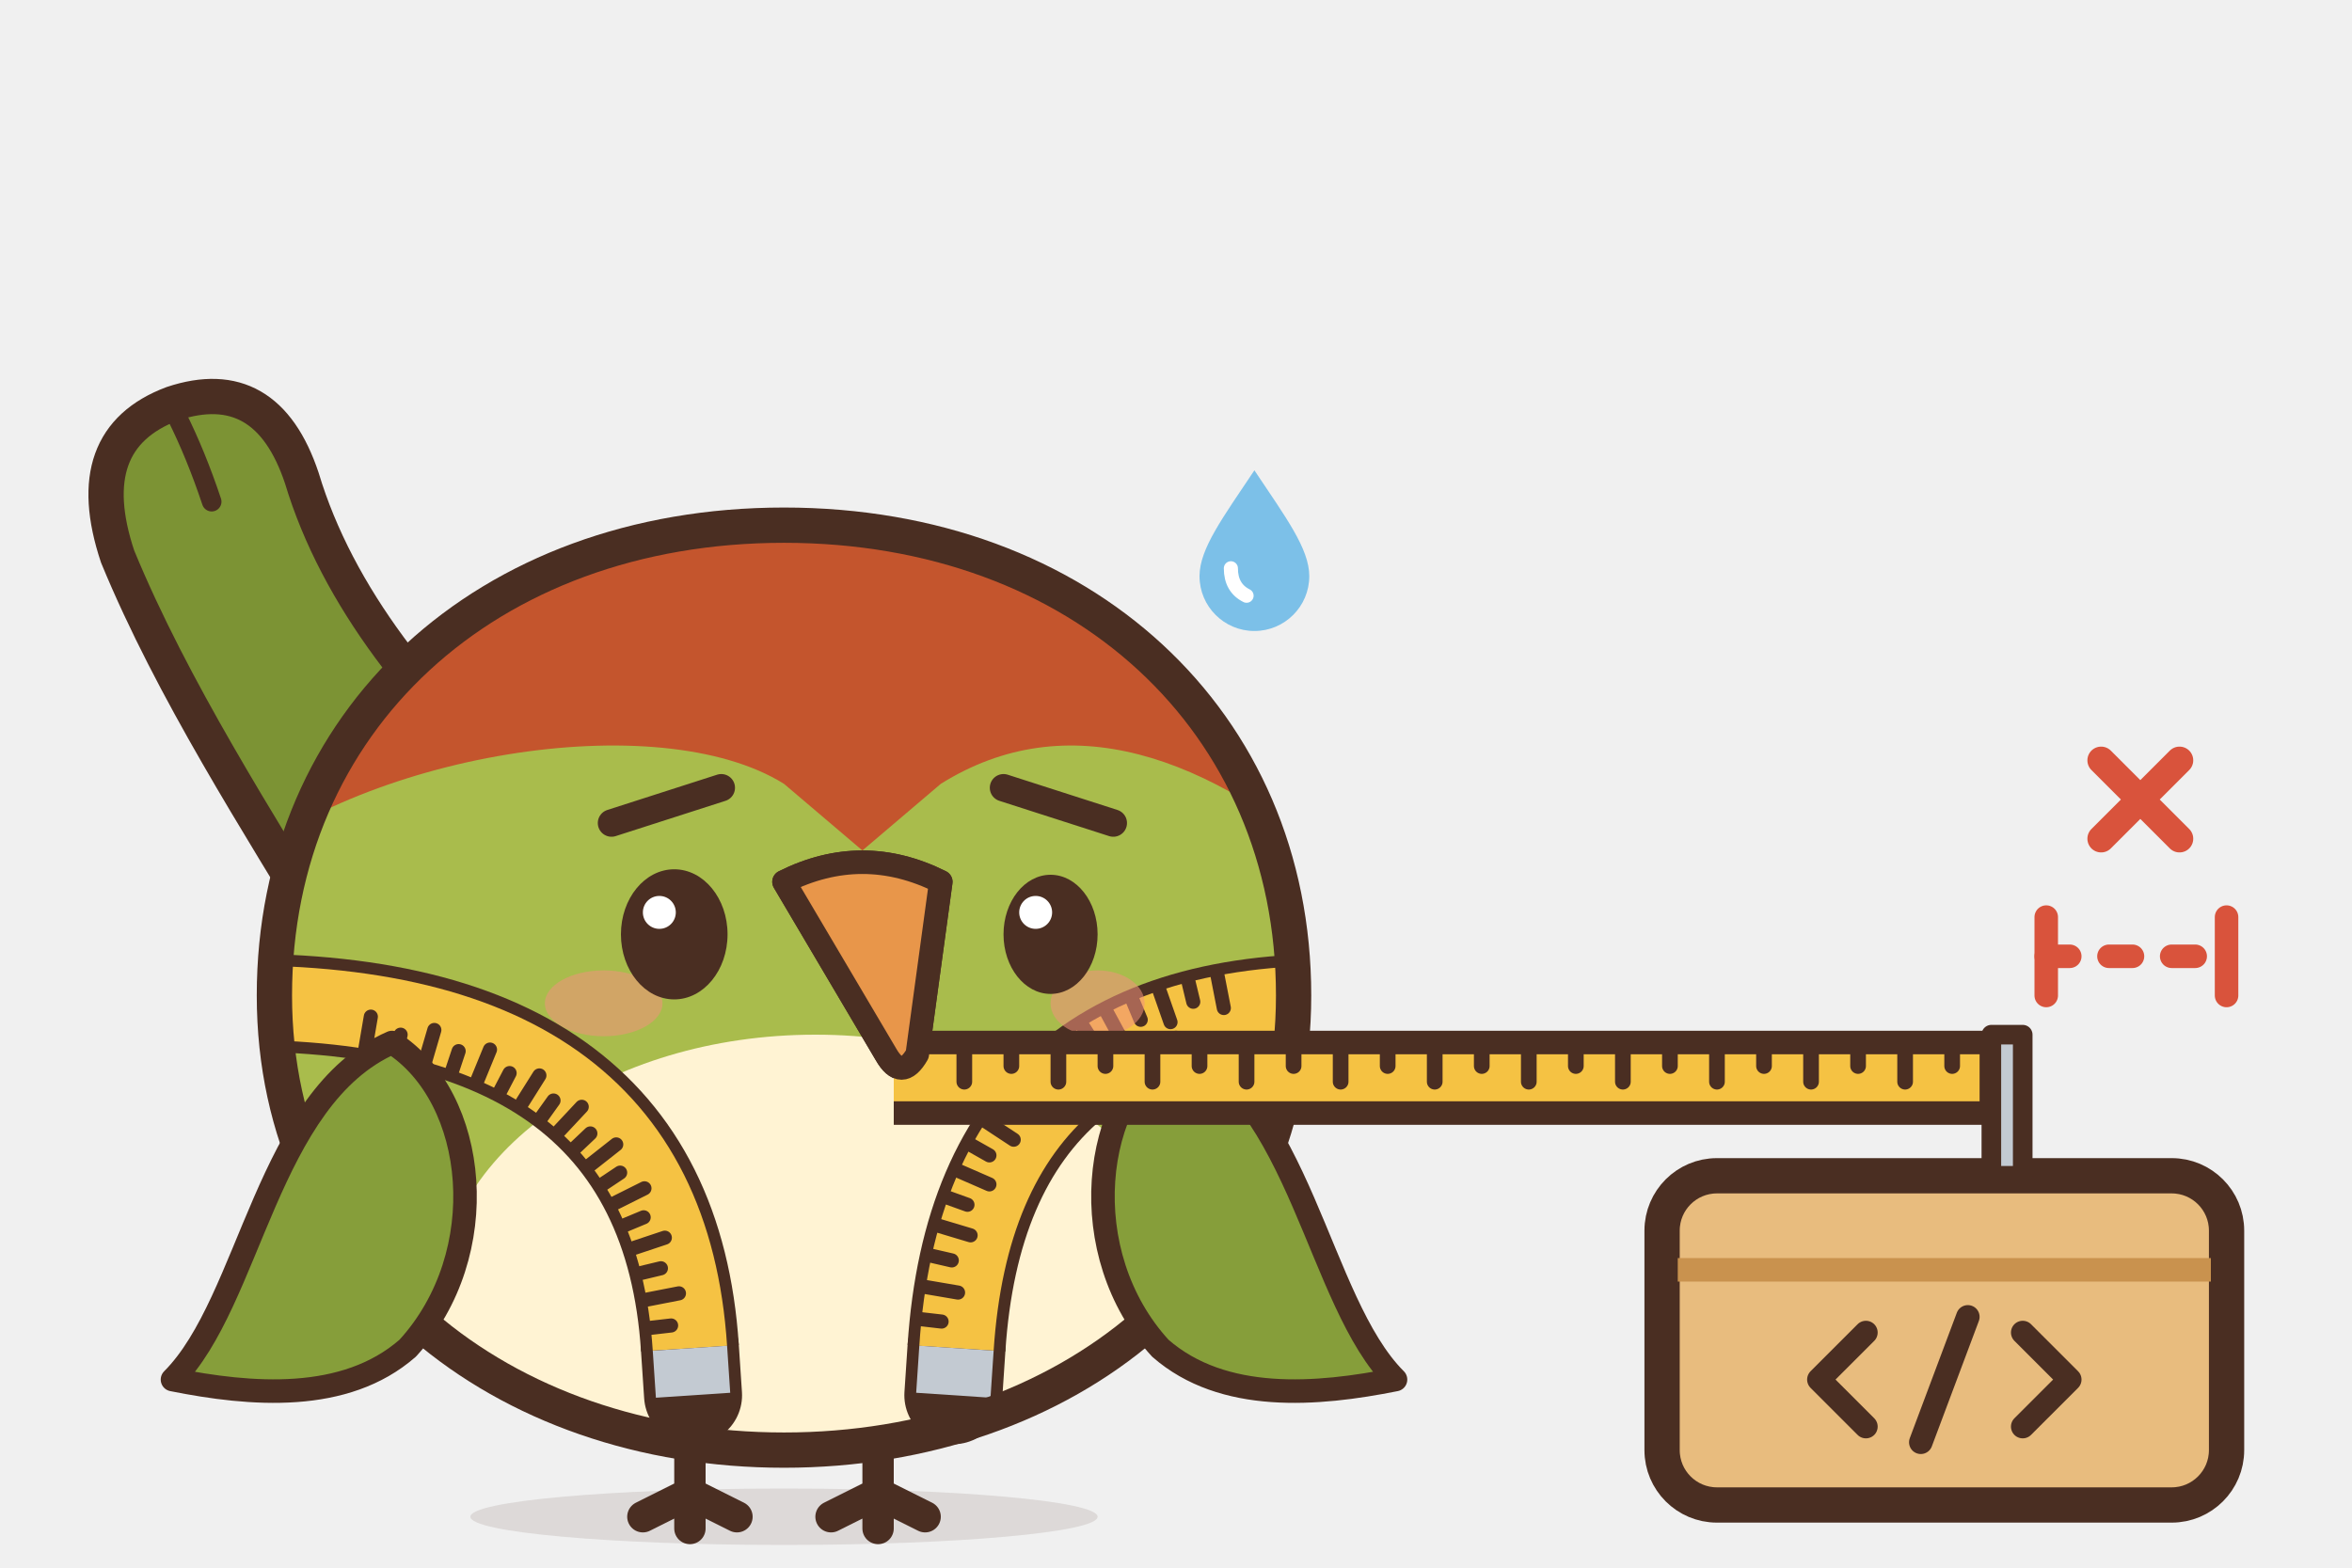
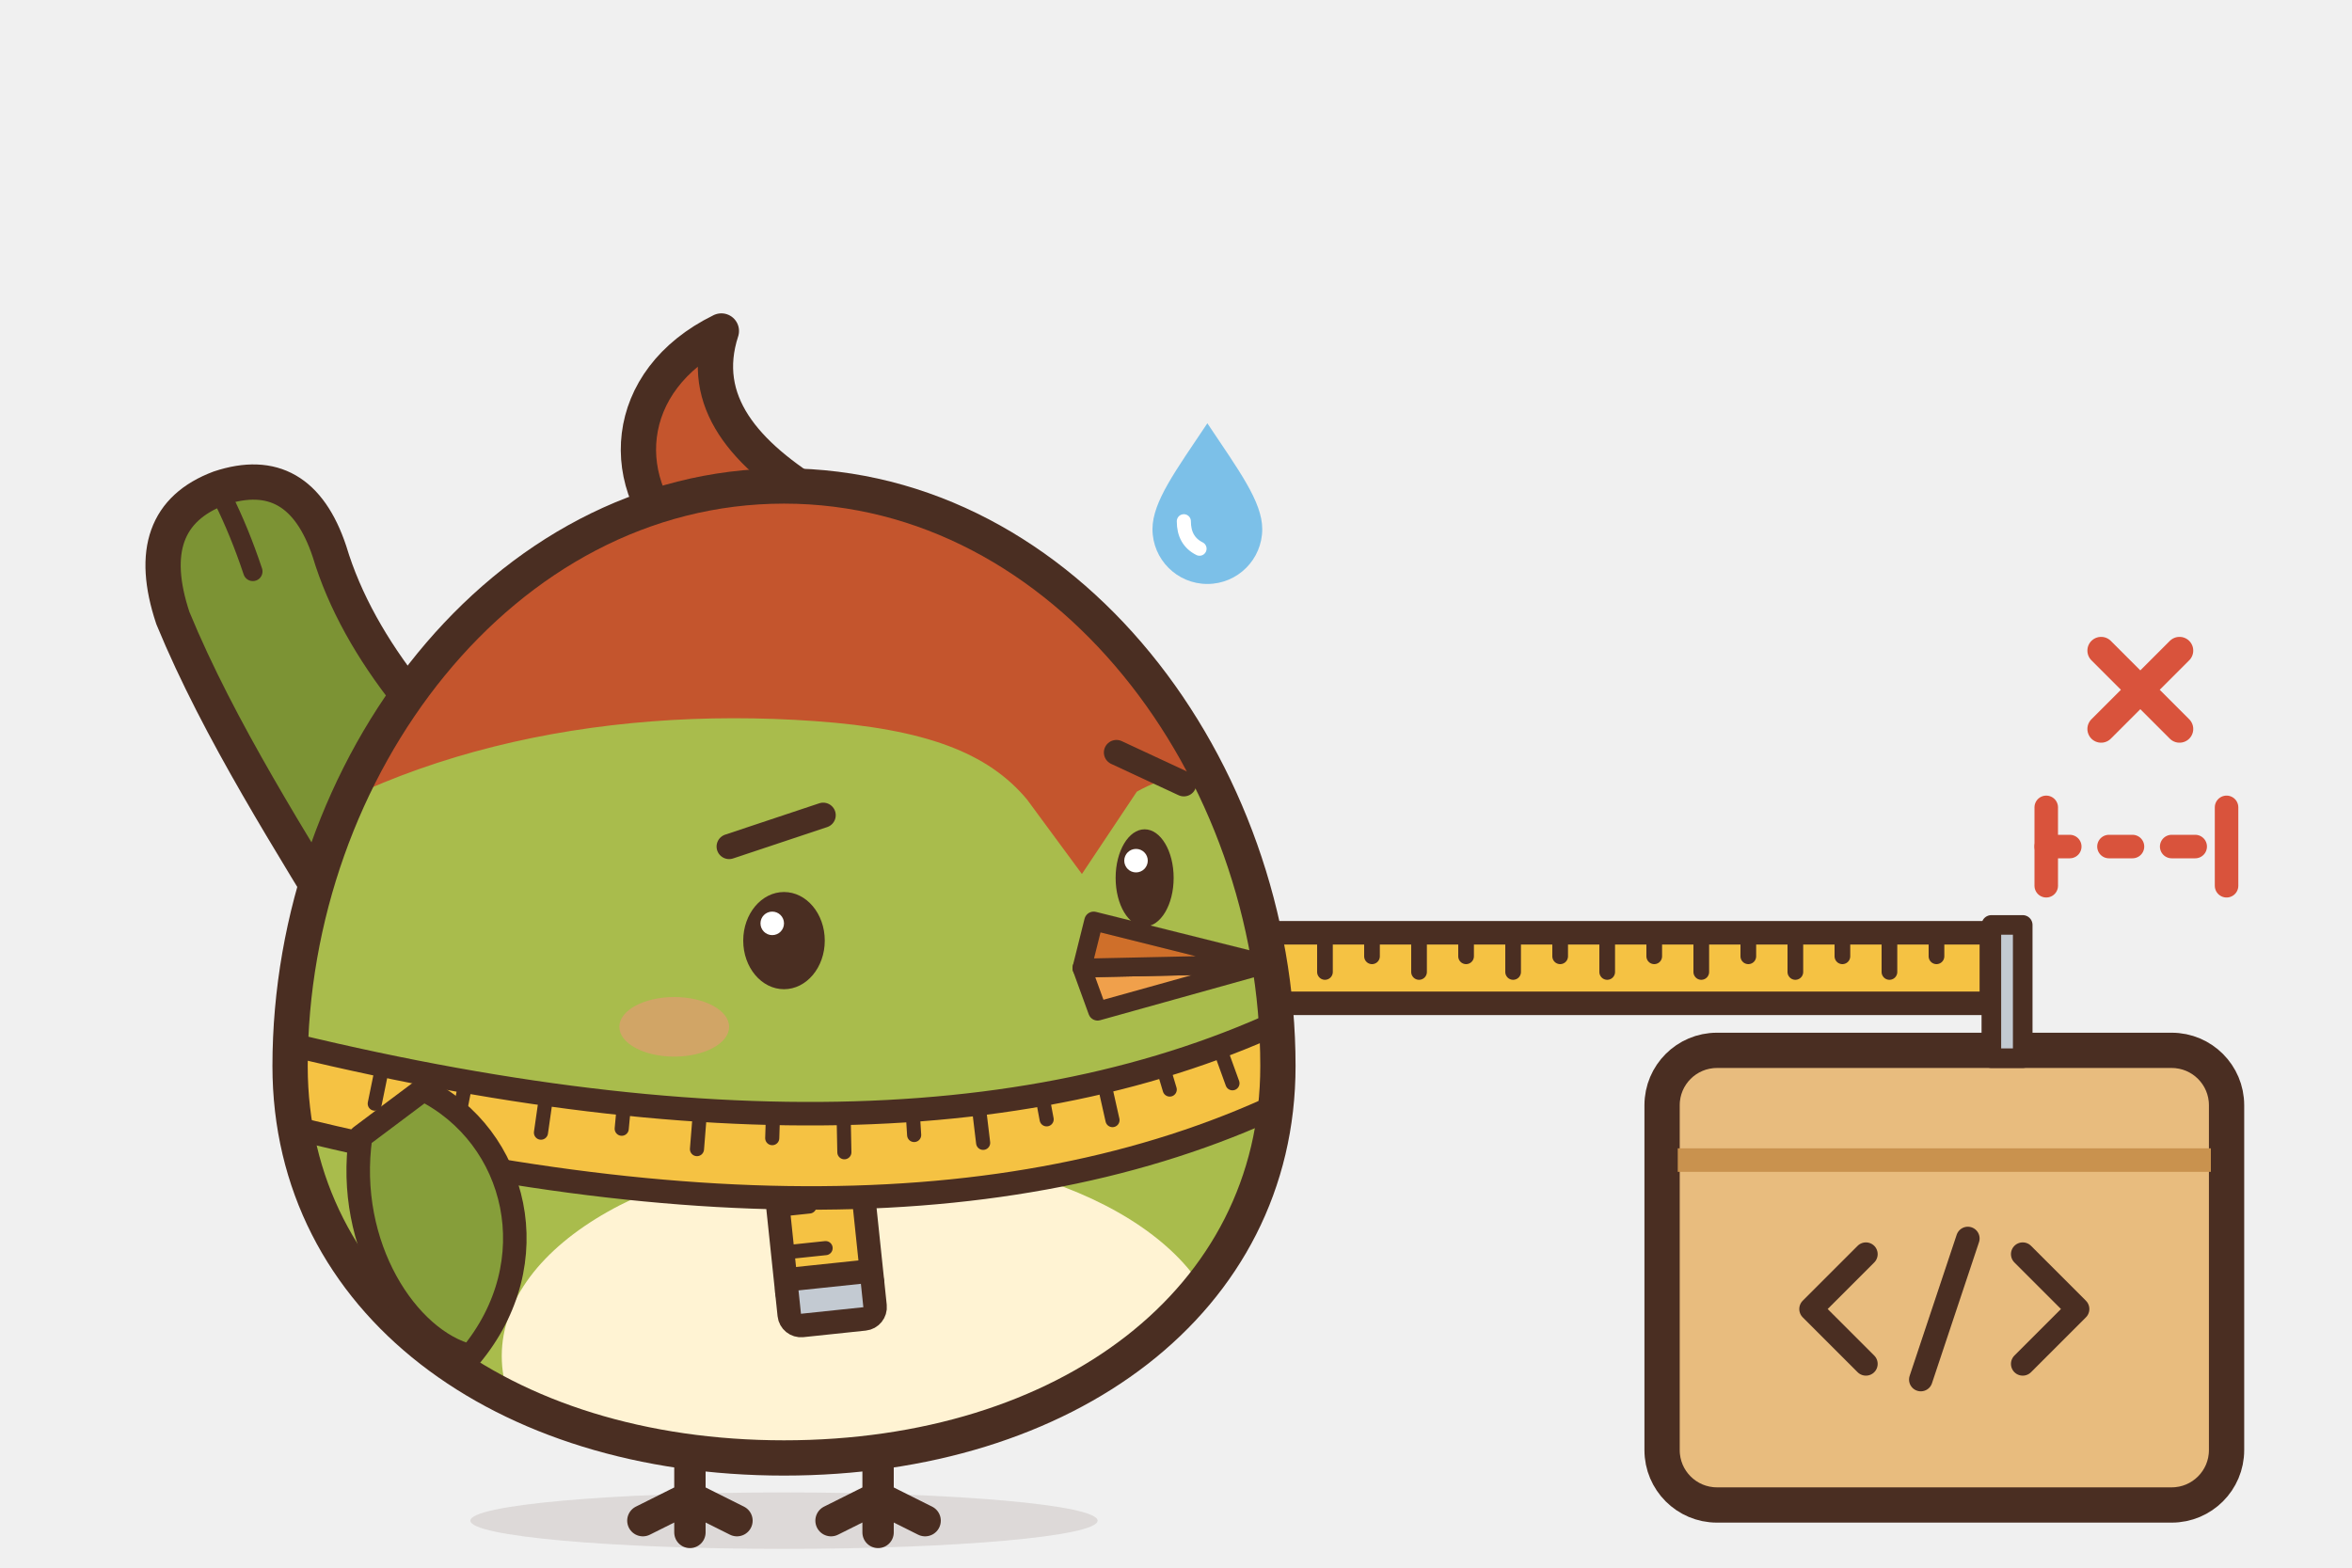
<svg xmlns="http://www.w3.org/2000/svg" viewBox="0 0 300 200" width="300" height="200" role="img" aria-labelledby="t d">
-   <style>.tail{transform-box:fill-box;transform-origin:90% 92%}.wing{transform-box:fill-box}.wing.l{transform-origin:68% 4%}.wing.r{transform-origin:32% 4%}.eye{transform-box:fill-box;transform-origin:50% 50%}.shake{transform-box:fill-box;transform-origin:50% 100%;animation:shake 3.4s ease-in-out infinite}.strip{animation:pull 3.4s cubic-bezier(.5,0,.3,1) infinite}.gap{animation:gap 3.4s ease-in-out infinite}.sweat{animation:drop 3.4s ease-in-out infinite}.wing{animation:droop 3.4s ease-in-out infinite}@keyframes pull{0%,6%{transform:translateX(-145px)}26%{transform:translateX(0)}30%{transform:translateX(-5px)}34%,52%{transform:translateX(0)}64%,100%{transform:translateX(-145px)}}@keyframes shake{0%,64%,90%,100%{transform:rotate(0)}68%{transform:rotate(-4deg)}74%{transform:rotate(4deg)}80%{transform:rotate(-3deg)}86%{transform:rotate(2deg)}}@keyframes gap{0%,30%,60%,100%{opacity:0}36%,54%{opacity:1}}@keyframes drop{0%,38%,94%,100%{opacity:0;transform:translateY(-4px)}46%,86%{opacity:1;transform:translateY(0)}}@keyframes droop{0%,36%,94%,100%{transform:rotate(0)}46%,86%{transform:rotate(6deg)}}.wing.r{animation-name:droopr}@keyframes droopr{0%,36%,94%,100%{transform:rotate(0)}46%,86%{transform:rotate(-6deg)}}@media (prefers-reduced-motion: reduce){*{animation:none!important}}</style>
+   <style>.tail{transform-box:fill-box;transform-origin:90% 92%}.wing{transform-box:fill-box;transform-origin:50% 5%}.eye{transform-box:fill-box;transform-origin:50% 50%}.shake{transform-box:fill-box;transform-origin:50% 100%;animation:shake 3.4s ease-in-out infinite}.strip{animation:pull 3.4s cubic-bezier(.5,0,.3,1) infinite}.gap{animation:gap 3.4s ease-in-out infinite}.sweat{animation:drop 3.4s ease-in-out infinite}.wing{animation:droop 3.4s ease-in-out infinite}@keyframes pull{0%,6%{transform:translateX(-99px)}26%{transform:translateX(0)}30%{transform:translateX(-5px)}34%,52%{transform:translateX(0)}64%,100%{transform:translateX(-99px)}}@keyframes shake{0%,64%,90%,100%{transform:rotate(0)}68%{transform:rotate(-4deg)}74%{transform:rotate(4deg)}80%{transform:rotate(-3deg)}86%{transform:rotate(2deg)}}@keyframes gap{0%,30%,60%,100%{opacity:0}36%,54%{opacity:1}}@keyframes drop{0%,38%,94%,100%{opacity:0;transform:translateY(-4px)}46%,86%{opacity:1;transform:translateY(0)}}@keyframes droop{0%,36%,94%,100%{transform:rotate(0)}46%,86%{transform:rotate(8deg)}}@media (prefers-reduced-motion: reduce){*{animation:none!important}}</style>
  <g class="package">
-     <rect x="212" y="150" width="72" height="42" rx="7" fill="#E8BC7E" stroke="#4A2E22" stroke-width="4.5" />
-     <path d="M214 162 L282 162" stroke="#C9924E" stroke-width="3" />
-     <path d="M238 170 L232 176 L238 182 M258 170 L264 176 L258 182 M251 168 L245 184" fill="none" stroke="#4A2E22" stroke-width="3" stroke-linecap="round" stroke-linejoin="round" />
+     <rect x="212" y="134" width="72" height="58" rx="7" fill="#E8BC7E" stroke="#4A2E22" stroke-width="4.5" />
+     <path d="M214 148 L282 148" stroke="#C9924E" stroke-width="3" />
+     <path d="M238 160 L231 167 L238 174 M258 160 L265 167 L258 174 M251 158 L245 176" fill="none" stroke="#4A2E22" stroke-width="3" stroke-linecap="round" stroke-linejoin="round" />
  </g>
  <g class="shake">
    <defs>
-       <clipPath id="fitz-fail">
-         <path d="M100 67 C 138 67, 165 92, 165 127 C 165 162, 136 185, 100 185 C 64 185, 35 162, 35 127 C 35 92, 62 67, 100 67 Z" />
-       </clipPath>
-       <clipPath id="fitz-fail-tape">
-         <path d="M100 67 C 138 67, 165 92, 165 127 C 165 162, 136 185, 100 185 C 64 185, 35 162, 35 127 C 35 92, 62 67, 100 67 Z" />
-         <rect x="60" y="150" width="80" height="50" />
-       </clipPath>
-     </defs>
-     <ellipse class="shadow" cx="100" cy="193.5" rx="40" ry="3.6" fill="#4A2E22" opacity=".12" />
-     <g class="bird">
-       <g class="feet">
-         <path d="M88 181 L88 190.5 M82 193.5 L88 190.5 L94 193.5 M88 190.5 L88 195" stroke="#4A2E22" stroke-width="4" stroke-linecap="round" stroke-linejoin="round" fill="none" />
-         <path d="M112 181 L112 190.5 M106 193.5 L112 190.5 L118 193.5 M112 190.5 L112 195" stroke="#4A2E22" stroke-width="4" stroke-linecap="round" stroke-linejoin="round" fill="none" />
-       </g>
-       <g class="tail">
-         <path d="M68 102 L42 120 C 33 105, 22 88, 15 71 Q 10 56 22 51.5 Q 34 47.5 38.5 61 C 43 76, 54 90, 68 102 Z" fill="#7C9334" stroke="#4A2E22" stroke-width="4.5" stroke-linejoin="round" />
-         <path d="M22.5 53 Q 25 58 27 64" fill="none" stroke="#4A2E22" stroke-width="2.5" stroke-linecap="round" />
-       </g>
-       <g class="body">
-         <path d="M100 67 C 138 67, 165 92, 165 127 C 165 162, 136 185, 100 185 C 64 185, 35 162, 35 127 C 35 92, 62 67, 100 67 Z" fill="#A9BC4C" />
-         <g clip-path="url(#fitz-fail)">
-           <path d="M28 112 C 46 96, 84 90, 100 100 L110 108.5 L120 100 C 136 90, 154 96, 172 112 L172 40 L28 40 Z" fill="#C4552D" />
-           <ellipse cx="104.0" cy="166" rx="48" ry="34" fill="#FFF3D3" />
-         </g>
-         <g class="tape" clip-path="url(#fitz-fail-tape)">
-           <path d="M26 128 Q85 126 88 172" fill="none" stroke="#4A2E22" stroke-width="12.5" />
-           <path d="M88 172 L88.4 178" fill="none" stroke="#4A2E22" stroke-width="12.5" stroke-linecap="round" />
-           <path d="M26 128 Q85 126 88 172" fill="none" stroke="#F5C243" stroke-width="9.5" />
-           <path d="M88 172 L88.4 178" fill="none" stroke="#C3CAD2" stroke-width="9.5" />
-           <path d="M46.6 133.8 L47.3 129.7 M50.5 134.5 L51.1 132 M54.2 135.5 L55.4 131.4 M57.7 136.5 L58.5 134.1 M60.9 137.8 L62.5 133.9 M63.8 139.2 L65 136.9 M66.6 140.7 L68.8 137.2 M69.1 142.5 L70.6 140.4 M71.3 144.3 L74.2 141.2 M73.4 146.4 L75.3 144.6 M75.3 148.6 L78.6 146 M77 151 L79.1 149.6 M78.4 153.5 L82.2 151.6 M79.7 156.3 L82.1 155.3 M80.9 159.2 L84.8 157.9 M81.8 162.4 L84.3 161.8 M82.5 165.8 L86.6 165 M83 169.4 L85.6 169.1" stroke="#4A2E22" stroke-width="1.8" stroke-linecap="round" />
-           <path d="M174 128 Q125 126 122 172" fill="none" stroke="#4A2E22" stroke-width="12.5" />
-           <path d="M122 172 L121.6 178" fill="none" stroke="#4A2E22" stroke-width="12.5" stroke-linecap="round" />
-           <path d="M174 128 Q125 126 122 172" fill="none" stroke="#F5C243" stroke-width="9.5" />
-           <path d="M122 172 L121.6 178" fill="none" stroke="#C3CAD2" stroke-width="9.5" />
-           <path d="M155.3 124.5 L156.1 128.6 M151.6 125.3 L152.2 127.8 M147.9 126.4 L149.3 130.4 M144.5 127.7 L145.5 130.1 M141.2 129.2 L143.2 132.9 M138.1 130.9 L139.5 133.1 M135.2 132.9 L137.8 136.3 M132.6 135.1 L134.3 137.1 M130.1 137.6 L133.1 140.4 M127.8 140.2 L129.9 141.8 M125.8 143.1 L129.3 145.4 M123.9 146.1 L126.2 147.4 M122.3 149.4 L126.2 151.1 M120.9 152.8 L123.4 153.7 M119.8 156.4 L123.8 157.6 M118.8 160.2 L121.4 160.8 M118.1 164.2 L122.2 164.9 M117.5 168.3 L120.1 168.6" stroke="#4A2E22" stroke-width="1.8" stroke-linecap="round" />
-         </g>
-         <path d="M100 67 C 138 67, 165 92, 165 127 C 165 162, 136 185, 100 185 C 64 185, 35 162, 35 127 C 35 92, 62 67, 100 67 Z" fill="none" stroke="#4A2E22" stroke-width="4.5" />
-         <g class="wing l">
-           <path d="M50 133 C 61 140, 63 160, 52 172 C 44 179, 32 178, 22 176 C 32 166, 34 140, 50 133 Z" fill="#869E3A" stroke="#4A2E22" stroke-width="3" stroke-linejoin="round" />
-         </g>
-         <g class="wing r">
-           <path d="M150 133 C 139 140, 137 160, 148 172 C 156 179, 168 178, 178 176 C 168 166, 166 140, 150 133 Z" fill="#869E3A" stroke="#4A2E22" stroke-width="3" stroke-linejoin="round" />
-         </g>
-         <g class="blush" fill="#F2917C" opacity=".55">
-           <ellipse cx="77" cy="128" rx="7.5" ry="4.2" />
-           <ellipse cx="140" cy="128" rx="6.0" ry="4.2" />
-         </g>
-         <g class="pupils">
-           <g class="eye">
-             <ellipse cx="86" cy="119.2" rx="6.8" ry="8.3" fill="#4A2E22" />
-             <circle cx="84.1" cy="116.4" r="2.1" fill="#FFFFFF" />
-           </g>
-           <g class="eye">
-             <ellipse cx="134" cy="119.2" rx="6" ry="7.6" fill="#4A2E22" />
-             <circle cx="132.1" cy="116.4" r="2.1" fill="#FFFFFF" />
-           </g>
-         </g>
-         <g class="brows">
-           <path d="M78 105 L92 100.5" stroke="#4A2E22" stroke-width="3.5" stroke-linecap="round" fill="none" />
-           <path d="M128 100.5 L142 105" stroke="#4A2E22" stroke-width="3.5" stroke-linecap="round" fill="none" />
-         </g>
-         <g class="beak">
-           <path d="M100 112.5 Q110 107.5 120 112.5 L117 134.5 Q115 138 113 134.5 Z" fill="#E8964A" stroke="#4A2E22" stroke-width="3" stroke-linejoin="round" />
-         </g>
-       </g>
-     </g>
-     <defs>
      <clipPath id="reel">
-         <rect x="114" y="110" width="183" height="60" />
+         <rect x="159" y="100" width="137" height="60" />
      </clipPath>
    </defs>
    <g clip-path="url(#reel)">
      <g class="strip">
-         <rect x="111" y="133" width="143" height="9" fill="#F5C243" stroke="#4A2E22" stroke-width="3" />
-         <path d="M123 133 L123 138 M129 133 L129 136 M135 133 L135 138 M141 133 L141 136 M147 133 L147 138 M153 133 L153 136 M159 133 L159 138 M165 133 L165 136 M171 133 L171 138 M177 133 L177 136 M183 133 L183 138 M189 133 L189 136 M195 133 L195 138 M201 133 L201 136 M207 133 L207 138 M213 133 L213 136 M219 133 L219 138 M225 133 L225 136 M231 133 L231 138 M237 133 L237 136 M243 133 L243 138 M249 133 L249 136" stroke="#4A2E22" stroke-width="2" stroke-linecap="round" />
-         <path d="M254 132 L258 132 L258 150 L254 150 Z" fill="#C3CAD2" stroke="#4A2E22" stroke-width="2.5" stroke-linejoin="round" />
+         <rect x="157" y="119" width="97" height="9" fill="#F5C243" stroke="#4A2E22" stroke-width="3" />
+         <path d="M169 119 L169 124 M175 119 L175 122 M181 119 L181 124 M187 119 L187 122 M193 119 L193 124 M199 119 L199 122 M205 119 L205 124 M211 119 L211 122 M217 119 L217 124 M223 119 L223 122 M229 119 L229 124 M235 119 L235 122 M241 119 L241 124 M247 119 L247 122" stroke="#4A2E22" stroke-width="2" stroke-linecap="round" />
+         <path d="M254 118 L258 118 L258 135 L254 135 Z" fill="#C3CAD2" stroke="#4A2E22" stroke-width="2.5" stroke-linejoin="round" />
      </g>
    </g>
-     <g class="beak">
-       <path d="M100 112.5 Q110 107.5 120 112.5 L117 134.5 Q115 138 113 134.5 Z" fill="#E8964A" stroke="#4A2E22" stroke-width="3" stroke-linejoin="round" />
+     <defs>
+       <clipPath id="fitz-fail">
+         <path d="M100 62 C 136 62, 163 98, 163 136 C 163 166, 136 186, 100 186 C 64 186, 37 166, 37 136 C 37 98, 64 62, 100 62 Z" />
+       </clipPath>
+     </defs>
+     <ellipse class="shadow" cx="100" cy="194" rx="40" ry="3.6" fill="#4A2E22" opacity=".12" />
+     <g class="bird">
+       <g class="feet">
+         <path d="M88 183 L88 191 M82 194 L88 191 L94 194 M88 191 L88 195.5" stroke="#4A2E22" stroke-width="4" stroke-linecap="round" stroke-linejoin="round" fill="none" />
+         <path d="M112 183 L112 191 M106 194 L112 191 L118 194 M112 191 L112 195.5" stroke="#4A2E22" stroke-width="4" stroke-linecap="round" stroke-linejoin="round" fill="none" />
+       </g>
+       <g class="tail">
+         <g transform="translate(9.3 16.8) scale(.85)">
+           <path d="M70 104 L42 122 C 33 107, 22 90, 15 73 Q 10 58 22 53.5 Q 34 49.5 38.5 63 C 43 78, 55 92, 70 104 Z" fill="#7C9334" stroke="#4A2E22" stroke-width="5.29" stroke-linejoin="round" />
+           <path d="M22.5 55 Q 25 60 27 66" fill="none" stroke="#4A2E22" stroke-width="2.9" stroke-linecap="round" />
+         </g>
+       </g>
+       <g class="tuft" transform="rotate(-14 100 66) translate(-6 0)">
+         <path d="M93 67 C 86 57, 90 44, 104 41 C 99 49, 103 57, 111 65 Z" fill="#C4552D" stroke="#4A2E22" stroke-width="4.5" stroke-linejoin="round" />
+       </g>
+       <g class="body">
+         <path d="M100 62 C 136 62, 163 98, 163 136 C 163 166, 136 186, 100 186 C 64 186, 37 166, 37 136 C 37 98, 64 62, 100 62 Z" fill="#A9BC4C" />
+         <g clip-path="url(#fitz-fail)">
+           <path d="M28 112 C 48 96, 76 90, 104 92 C 118 93, 126 96, 131 102 L138 111.5 L145 101 C 152 97, 166 96, 178 99 L178 40 L28 40 Z" fill="#C4552D" />
+           <ellipse cx="110" cy="173" rx="46" ry="26" fill="#FFF3D3" />
+         </g>
+         <g transform="translate(104 146.8) rotate(-6)">
+           <rect x="-5.5" y="0" width="11" height="19" rx="1.5" fill="#F5C243" stroke="#4A2E22" stroke-width="3" />
+           <path d="M-5.5 7 L-1.5 7 M-5.5 12.5 L0 12.5" stroke="#4A2E22" stroke-width="1.8" stroke-linecap="round" />
+           <rect x="-5.5" y="16" width="11" height="6" rx="1.5" fill="#C3CAD2" stroke="#4A2E22" stroke-width="3" />
+         </g>
+         <g class="band" clip-path="url(#fitz-fail)">
+           <path d="M32 132 Q118 154 168 128 L168 138.5 Q118 165 32 142.5 Z" fill="#F5C243" />
+           <path d="M48.8 135.9 L47.8 140.8 M59.4 138 L58.8 141.1 M69.7 139.6 L69 144.5 M79.6 140.8 L79.3 144 M89.3 141.6 L88.9 146.6 M98.6 142 L98.5 145.2 M107.6 142 L107.7 147 M116.4 141.6 L116.6 144.8 M124.8 140.8 L125.4 145.8 M132.9 139.6 L133.5 142.8 M140.8 138 L141.9 142.9 M148.3 136 L149.2 139 M155.5 133.5 L157.2 138.2" stroke="#4A2E22" stroke-width="1.8" stroke-linecap="round" />
+           <path d="M32 132 Q118 154 168 128" fill="none" stroke="#4A2E22" stroke-width="3" />
+           <path d="M32 142.5 Q118 165 168 138.5" fill="none" stroke="#4A2E22" stroke-width="3" />
+         </g>
+         <path d="M100 62 C 136 62, 163 98, 163 136 C 163 166, 136 186, 100 186 C 64 186, 37 166, 37 136 C 37 98, 64 62, 100 62 Z" fill="none" stroke="#4A2E22" stroke-width="4.5" />
+         <g class="wing l">
+           <path d="M54 139 C 66 145, 70 161, 60 173 C 52 171, 44 159, 46 145 Z" fill="#869E3A" stroke="#4A2E22" stroke-width="3" stroke-linejoin="round" />
+         </g>
+         <g class="blush" fill="#F2917C" opacity=".55">
+           <ellipse cx="86" cy="131" rx="7" ry="3.8" />
+         </g>
+         <g class="pupils">
+           <g class="eye">
+             <ellipse cx="100" cy="120" rx="5.2" ry="6.2" fill="#4A2E22" />
+             <circle cx="98.5" cy="117.8" r="1.5" fill="#FFFFFF" />
+           </g>
+           <g class="eye">
+             <ellipse cx="146" cy="112" rx="3.7" ry="6.2" fill="#4A2E22" />
+             <circle cx="144.9" cy="109.8" r="1.5" fill="#FFFFFF" />
+           </g>
+         </g>
+         <g class="brows">
+           <path d="M93 108 L105 104" stroke="#4A2E22" stroke-width="3.2" stroke-linecap="round" fill="none" />
+           <path d="M142.4 96 L151 100" stroke="#4A2E22" stroke-width="3.2" stroke-linecap="round" fill="none" />
+         </g>
+         <g class="beak">
+           <path d="M138 123.5 L161.5 123 L140 129 Z" fill="#F0A04B" stroke="#4A2E22" stroke-width="2.4" stroke-linejoin="round" />
+           <path d="M139.5 117.5 L161.5 123 L138 123.5 Z" fill="#CF6F2A" stroke="#4A2E22" stroke-width="2.4" stroke-linejoin="round" />
+         </g>
+       </g>
    </g>
  </g>
  <g class="gap" stroke="#D9533C" stroke-width="3" stroke-linecap="round" fill="none">
-     <path d="M261 122 L284 122" stroke-dasharray="3 5" />
-     <path d="M261 117 L261 127 M284 117 L284 127" />
-     <path d="M268 97 L278 107 M278 97 L268 107" stroke-width="3.5" />
+     <path d="M261 108 L284 108" stroke-dasharray="3 5" />
+     <path d="M261 103 L261 113 M284 103 L284 113" />
+     <path d="M268 83 L278 93 M278 83 L268 93" stroke-width="3.5" />
  </g>
-   <g transform="translate(160 70)">
+   <g transform="translate(154 64)">
    <g class="sweat">
      <path d="M0 -10 C4 -4 7 0 7 3.5 A7 7 0 0 1 -7 3.5 C-7 0 -4 -4 0 -10 Z" fill="#7CC0E8" />
      <path d="M-3 2.5 Q-3 5 -1 6" stroke="#FFFFFF" stroke-width="1.8" stroke-linecap="round" fill="none" />
    </g>
  </g>
</svg>
